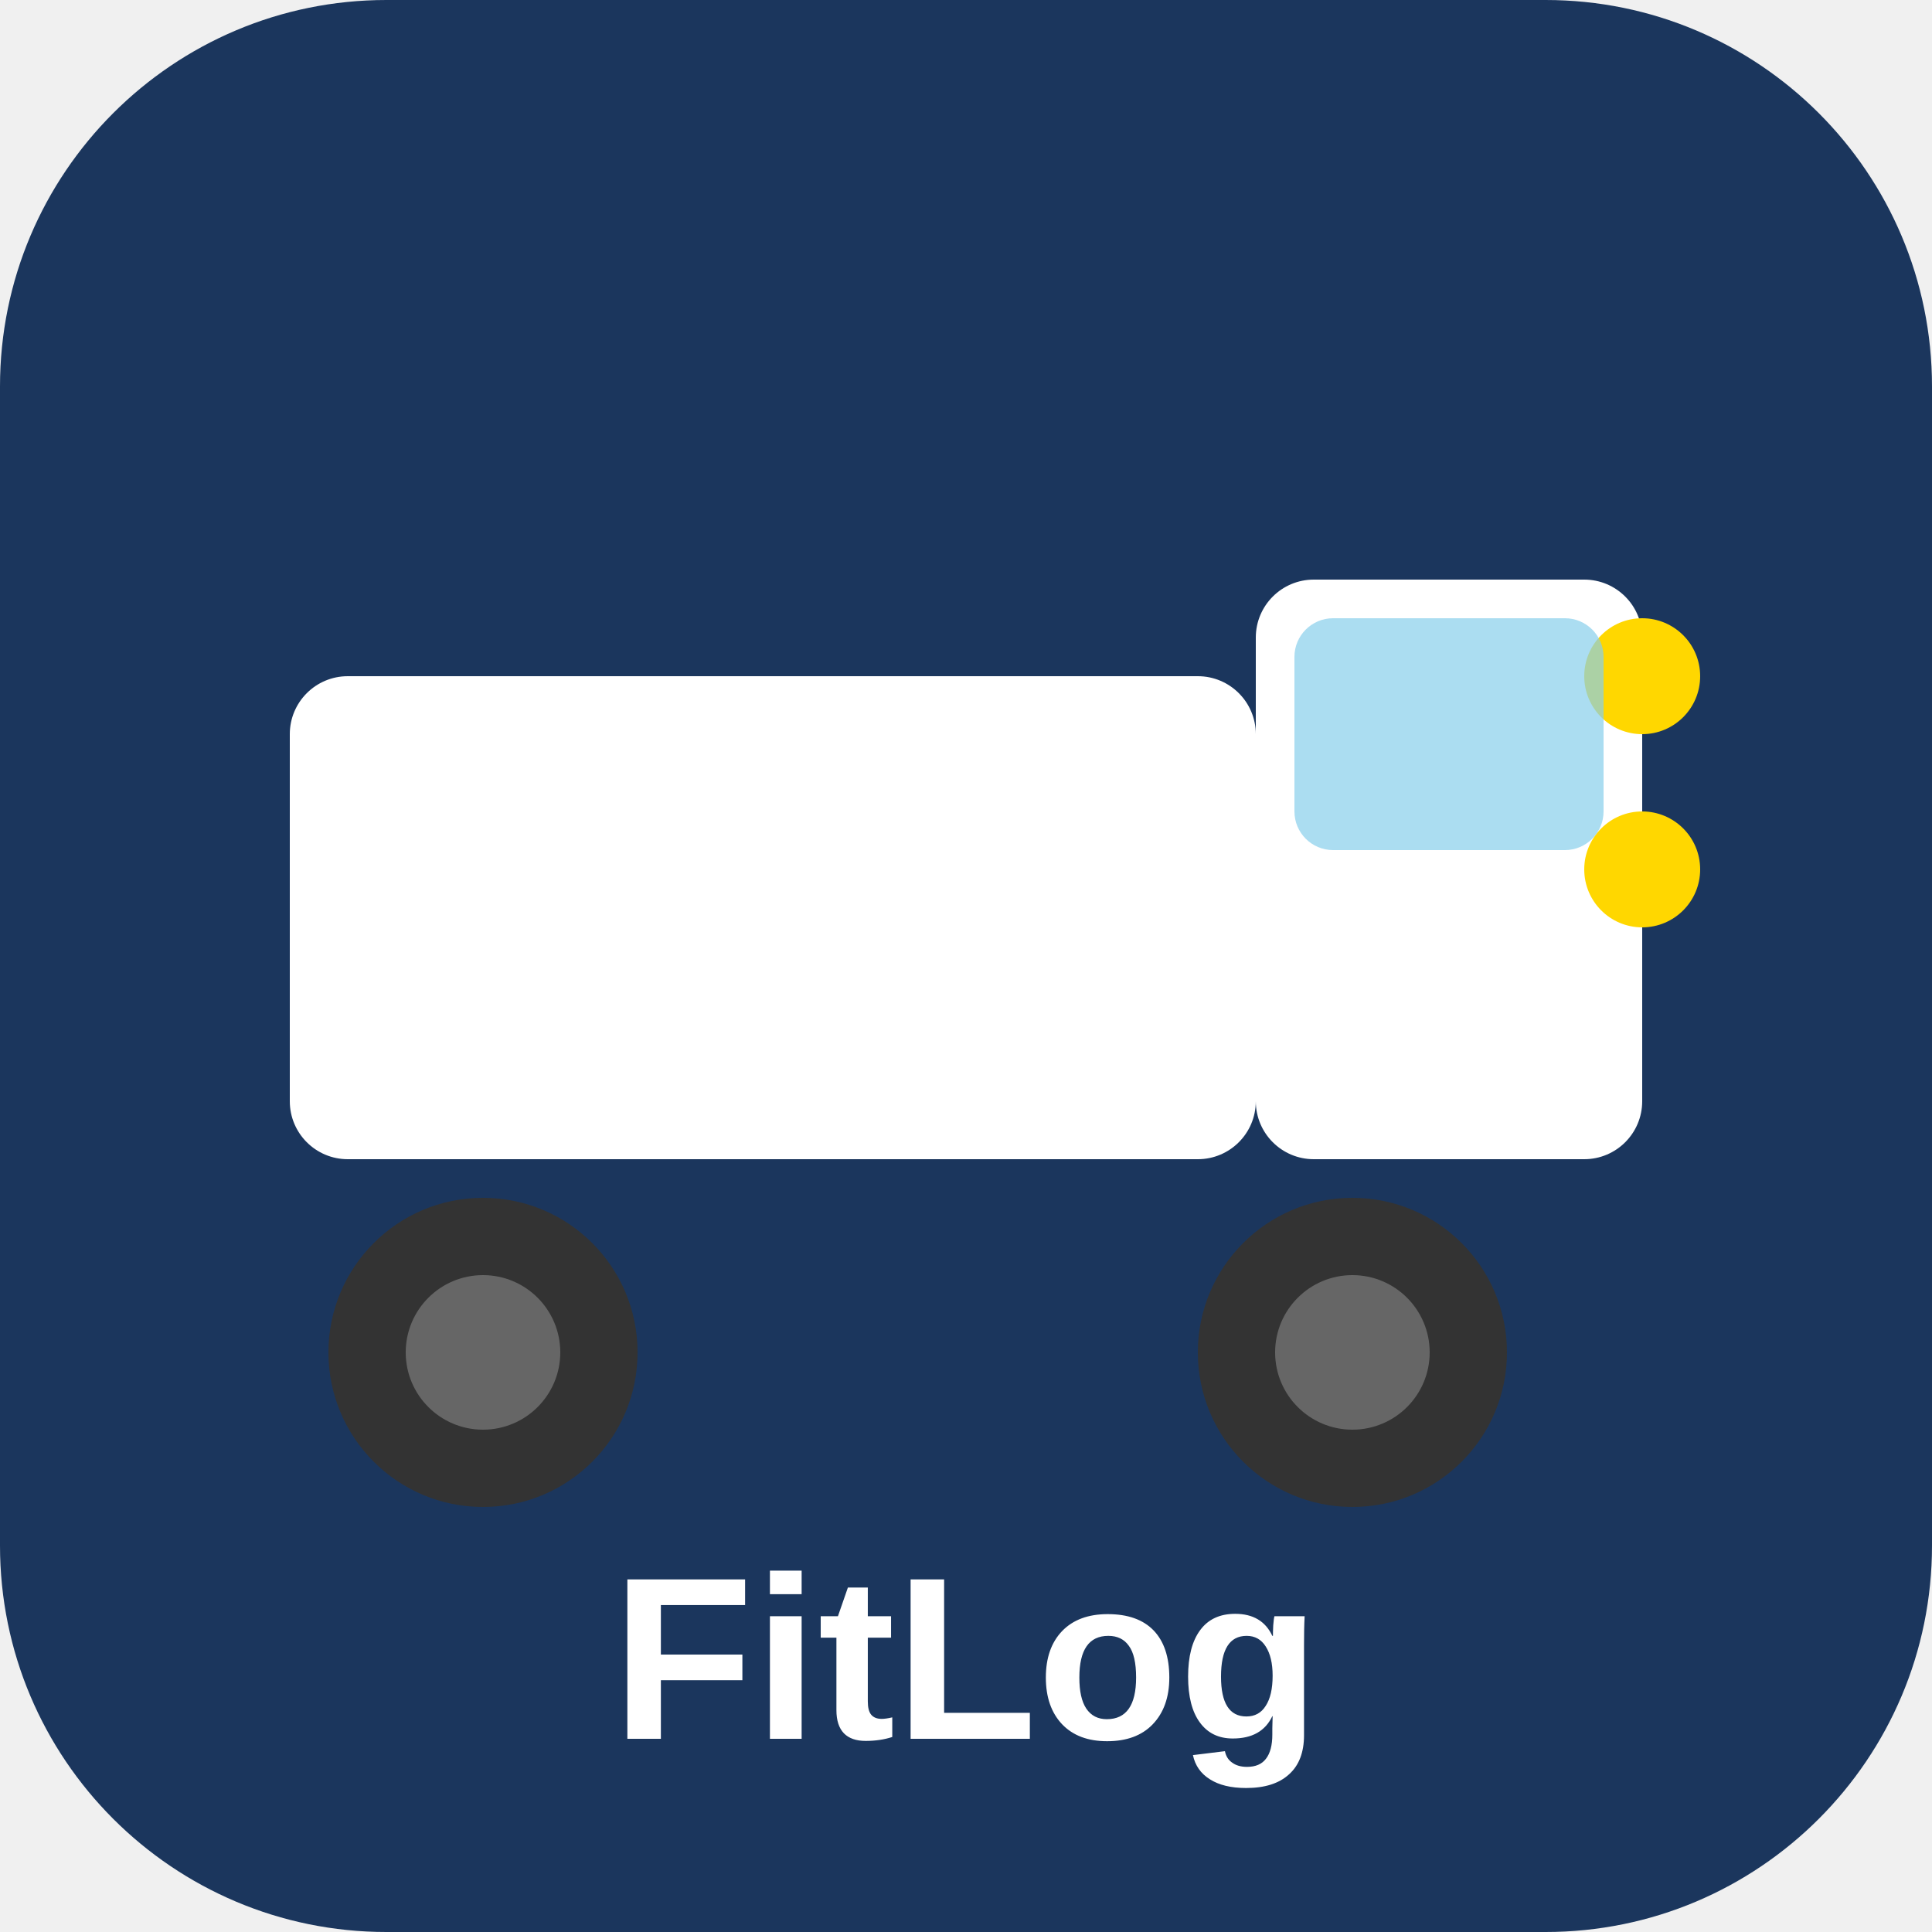
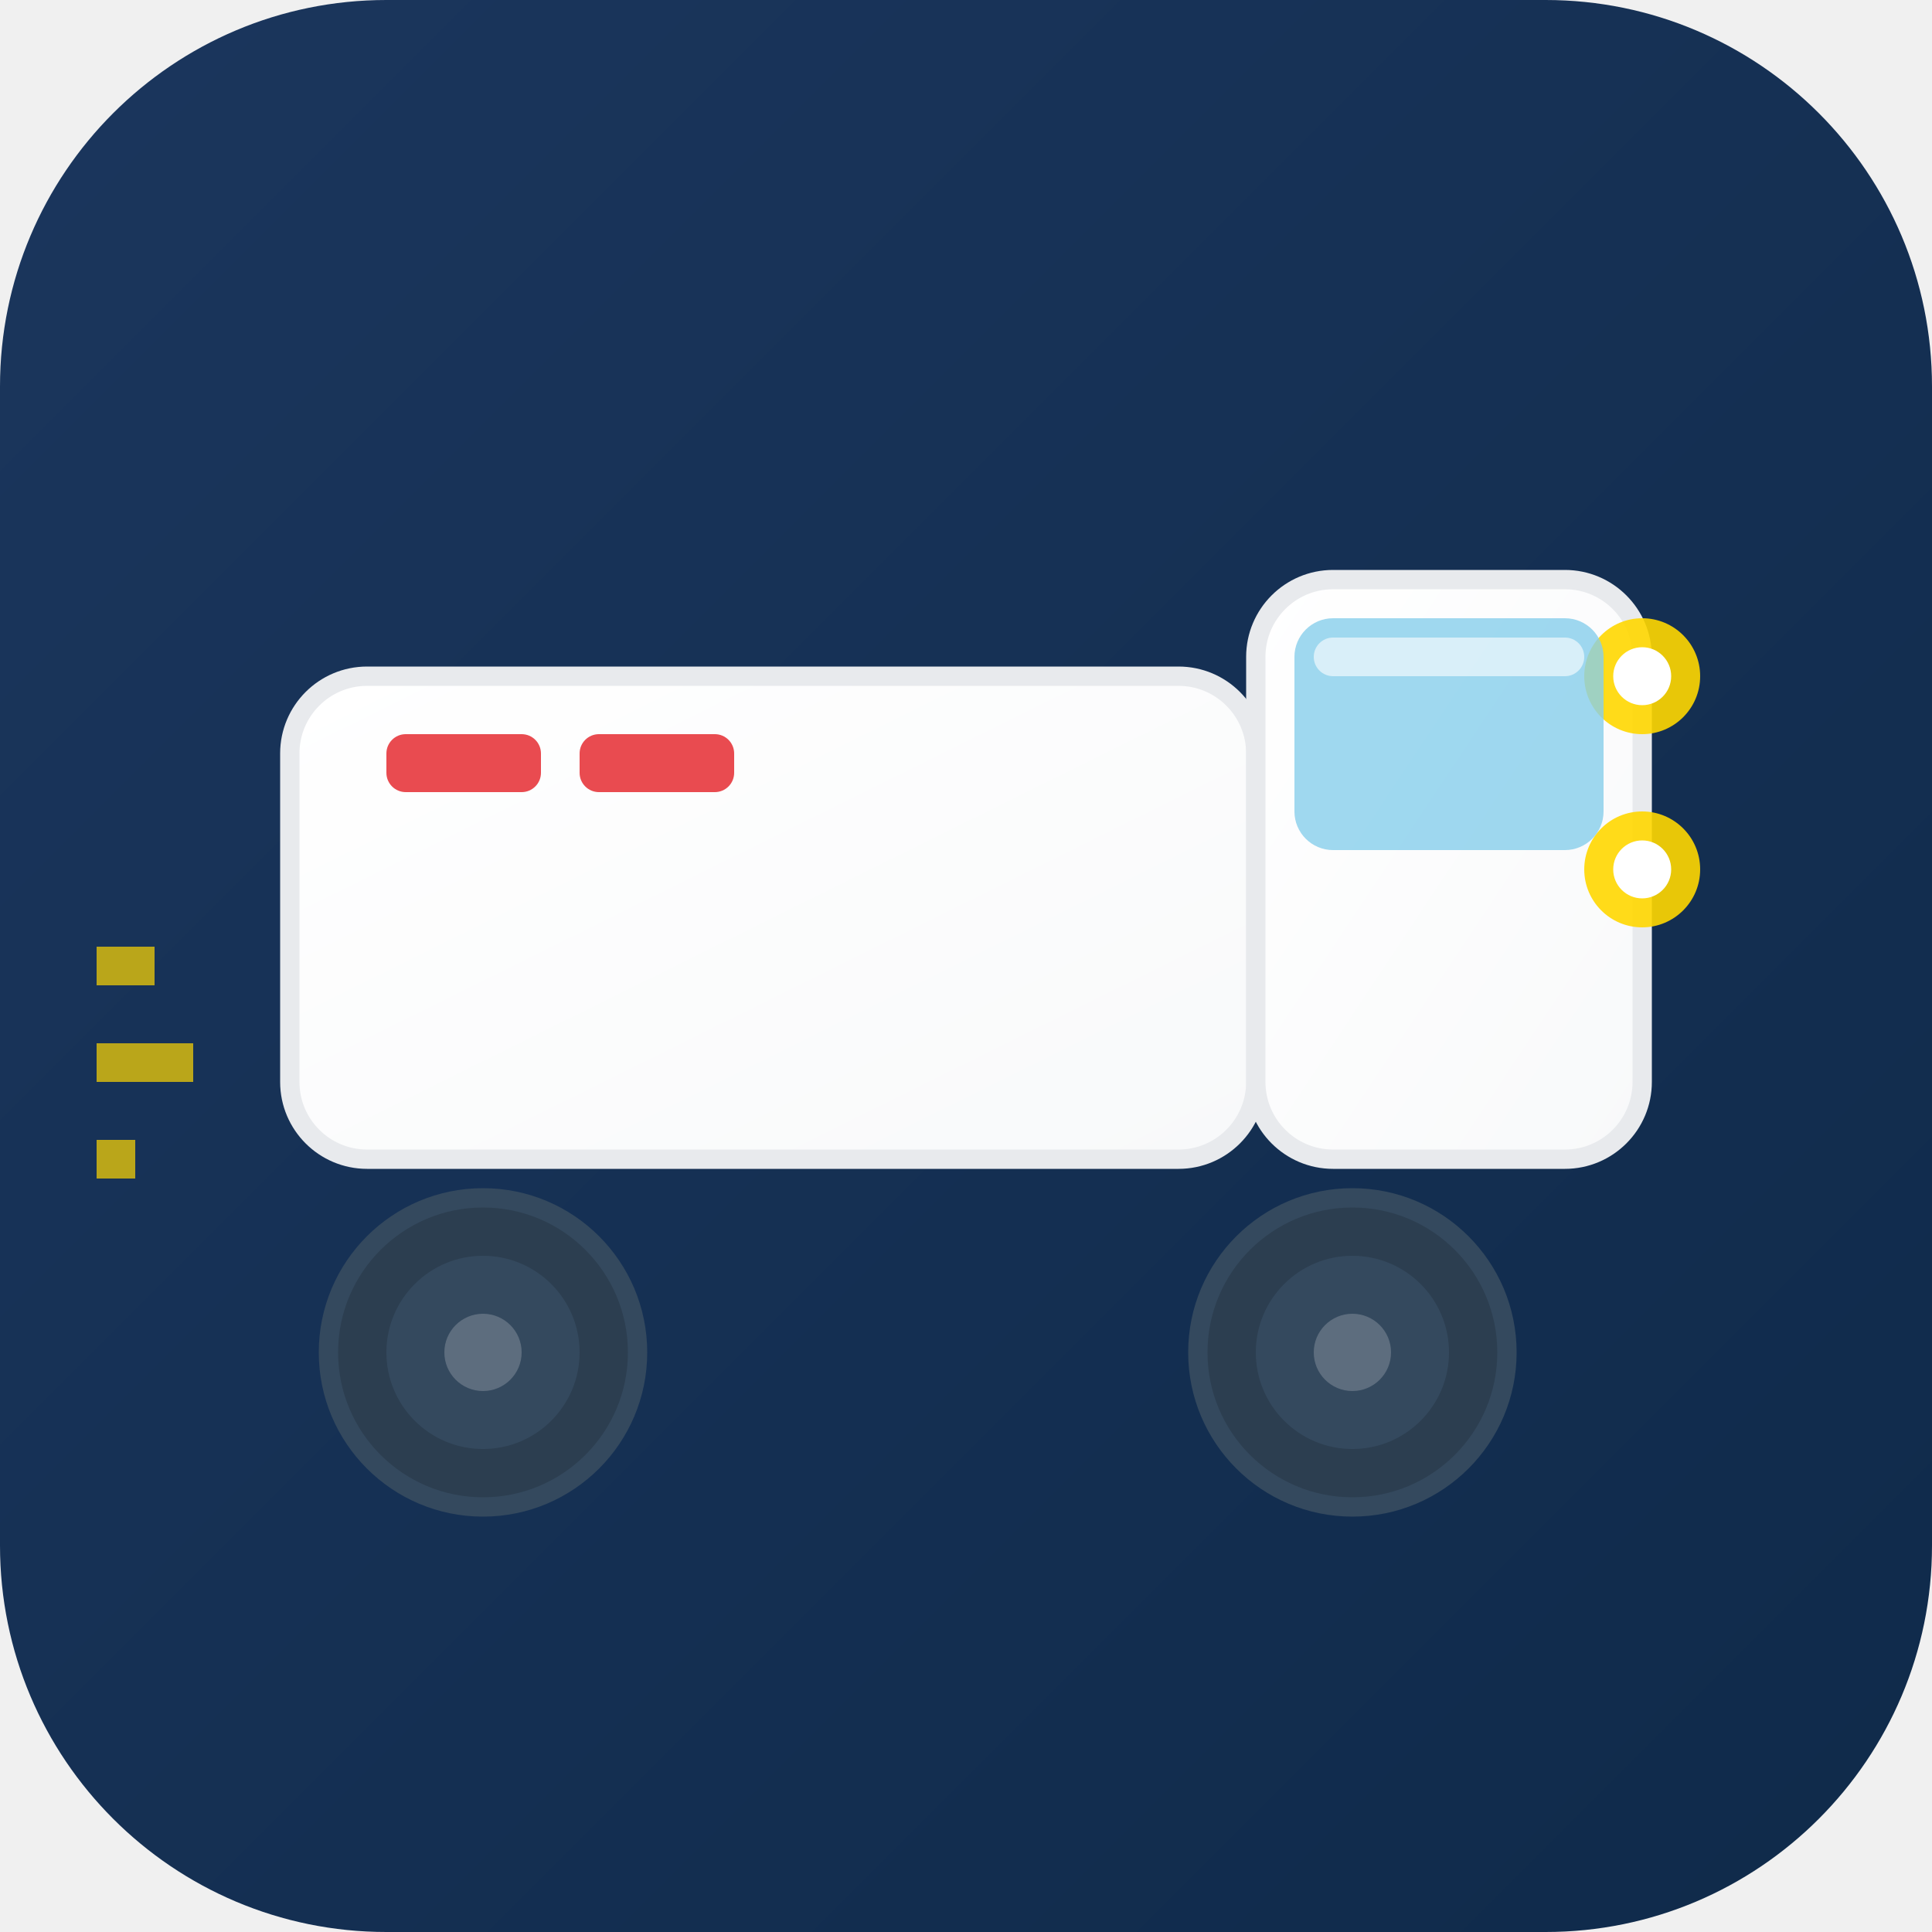
<svg xmlns="http://www.w3.org/2000/svg" width="192" height="192" viewBox="0 0 100 100" fill="none">
-   <rect width="100" height="100" rx="20" fill="#1B365D" />
-   <rect x="15" y="35" width="50" height="25" rx="3" fill="#FFFFFF" />
-   <rect x="65" y="30" width="20" height="30" rx="3" fill="#FFFFFF" />
-   <circle cx="25" cy="70" r="8" fill="#333333" />
-   <circle cx="70" cy="70" r="8" fill="#333333" />
-   <circle cx="25" cy="70" r="4" fill="#666666" />
-   <circle cx="70" cy="70" r="4" fill="#666666" />
-   <circle cx="85" cy="35" r="3" fill="#FFD700" />
-   <circle cx="85" cy="45" r="3" fill="#FFD700" />
-   <rect x="67" y="32" width="16" height="12" rx="2" fill="#87CEEB" opacity="0.7" />
-   <text x="50" y="90" text-anchor="middle" fill="#FFFFFF" font-family="Arial, sans-serif" font-size="12" font-weight="bold">FitLog</text>
+   <defs>
+     <linearGradient id="bgGradient" x1="0%" y1="0%" x2="100%" y2="100%">
+       <stop offset="0%" style="stop-color:#1B365D;stop-opacity:1" />
+       <stop offset="100%" style="stop-color:#0F2A4A;stop-opacity:1" />
+     </linearGradient>
+     <linearGradient id="truckGradient" x1="0%" y1="0%" x2="100%" y2="100%">
+       <stop offset="0%" style="stop-color:#FFFFFF;stop-opacity:1" />
+       <stop offset="100%" style="stop-color:#F8F9FA;stop-opacity:1" />
+     </linearGradient>
+   </defs>
+   <rect width="100" height="100" rx="20" fill="url(#bgGradient)" />
+   <rect x="15" y="35" width="50" height="25" rx="4" fill="url(#truckGradient)" stroke="#E8EAED" stroke-width="1" />
+   <rect x="65" y="30" width="20" height="30" rx="4" fill="url(#truckGradient)" stroke="#E8EAED" stroke-width="1" />
+   <circle cx="25" cy="70" r="8" fill="#2C3E50" stroke="#34495E" stroke-width="1" />
+   <circle cx="70" cy="70" r="8" fill="#2C3E50" stroke="#34495E" stroke-width="1" />
+   <circle cx="25" cy="70" r="5" fill="#34495E" />
+   <circle cx="70" cy="70" r="5" fill="#34495E" />
+   <circle cx="25" cy="70" r="2" fill="#5D6D7E" />
+   <circle cx="70" cy="70" r="2" fill="#5D6D7E" />
+   <circle cx="85" cy="35" r="3" fill="#FFD700" opacity="0.9" />
+   <circle cx="85" cy="45" r="3" fill="#FFD700" opacity="0.9" />
+   <circle cx="85" cy="35" r="1.5" fill="#FFFFFF" />
+   <circle cx="85" cy="45" r="1.5" fill="#FFFFFF" />
+   <rect x="67" y="32" width="16" height="12" rx="2" fill="#87CEEB" opacity="0.8" />
+   <rect x="68" y="33" width="14" height="2" rx="1" fill="#FFFFFF" opacity="0.6" />
+   <rect x="20" y="38" width="8" height="3" rx="1" fill="#E31E24" opacity="0.8" />
+   <rect x="30" y="38" width="8" height="3" rx="1" fill="#E31E24" opacity="0.8" />
+   <path d="M 5 50 L 8 50" stroke="#FFD700" stroke-width="2" opacity="0.7" />
+   <path d="M 5 55 L 10 55" stroke="#FFD700" stroke-width="2" opacity="0.7" />
+   <path d="M 5 60 L 7 60" stroke="#FFD700" stroke-width="2" opacity="0.7" />
</svg>
